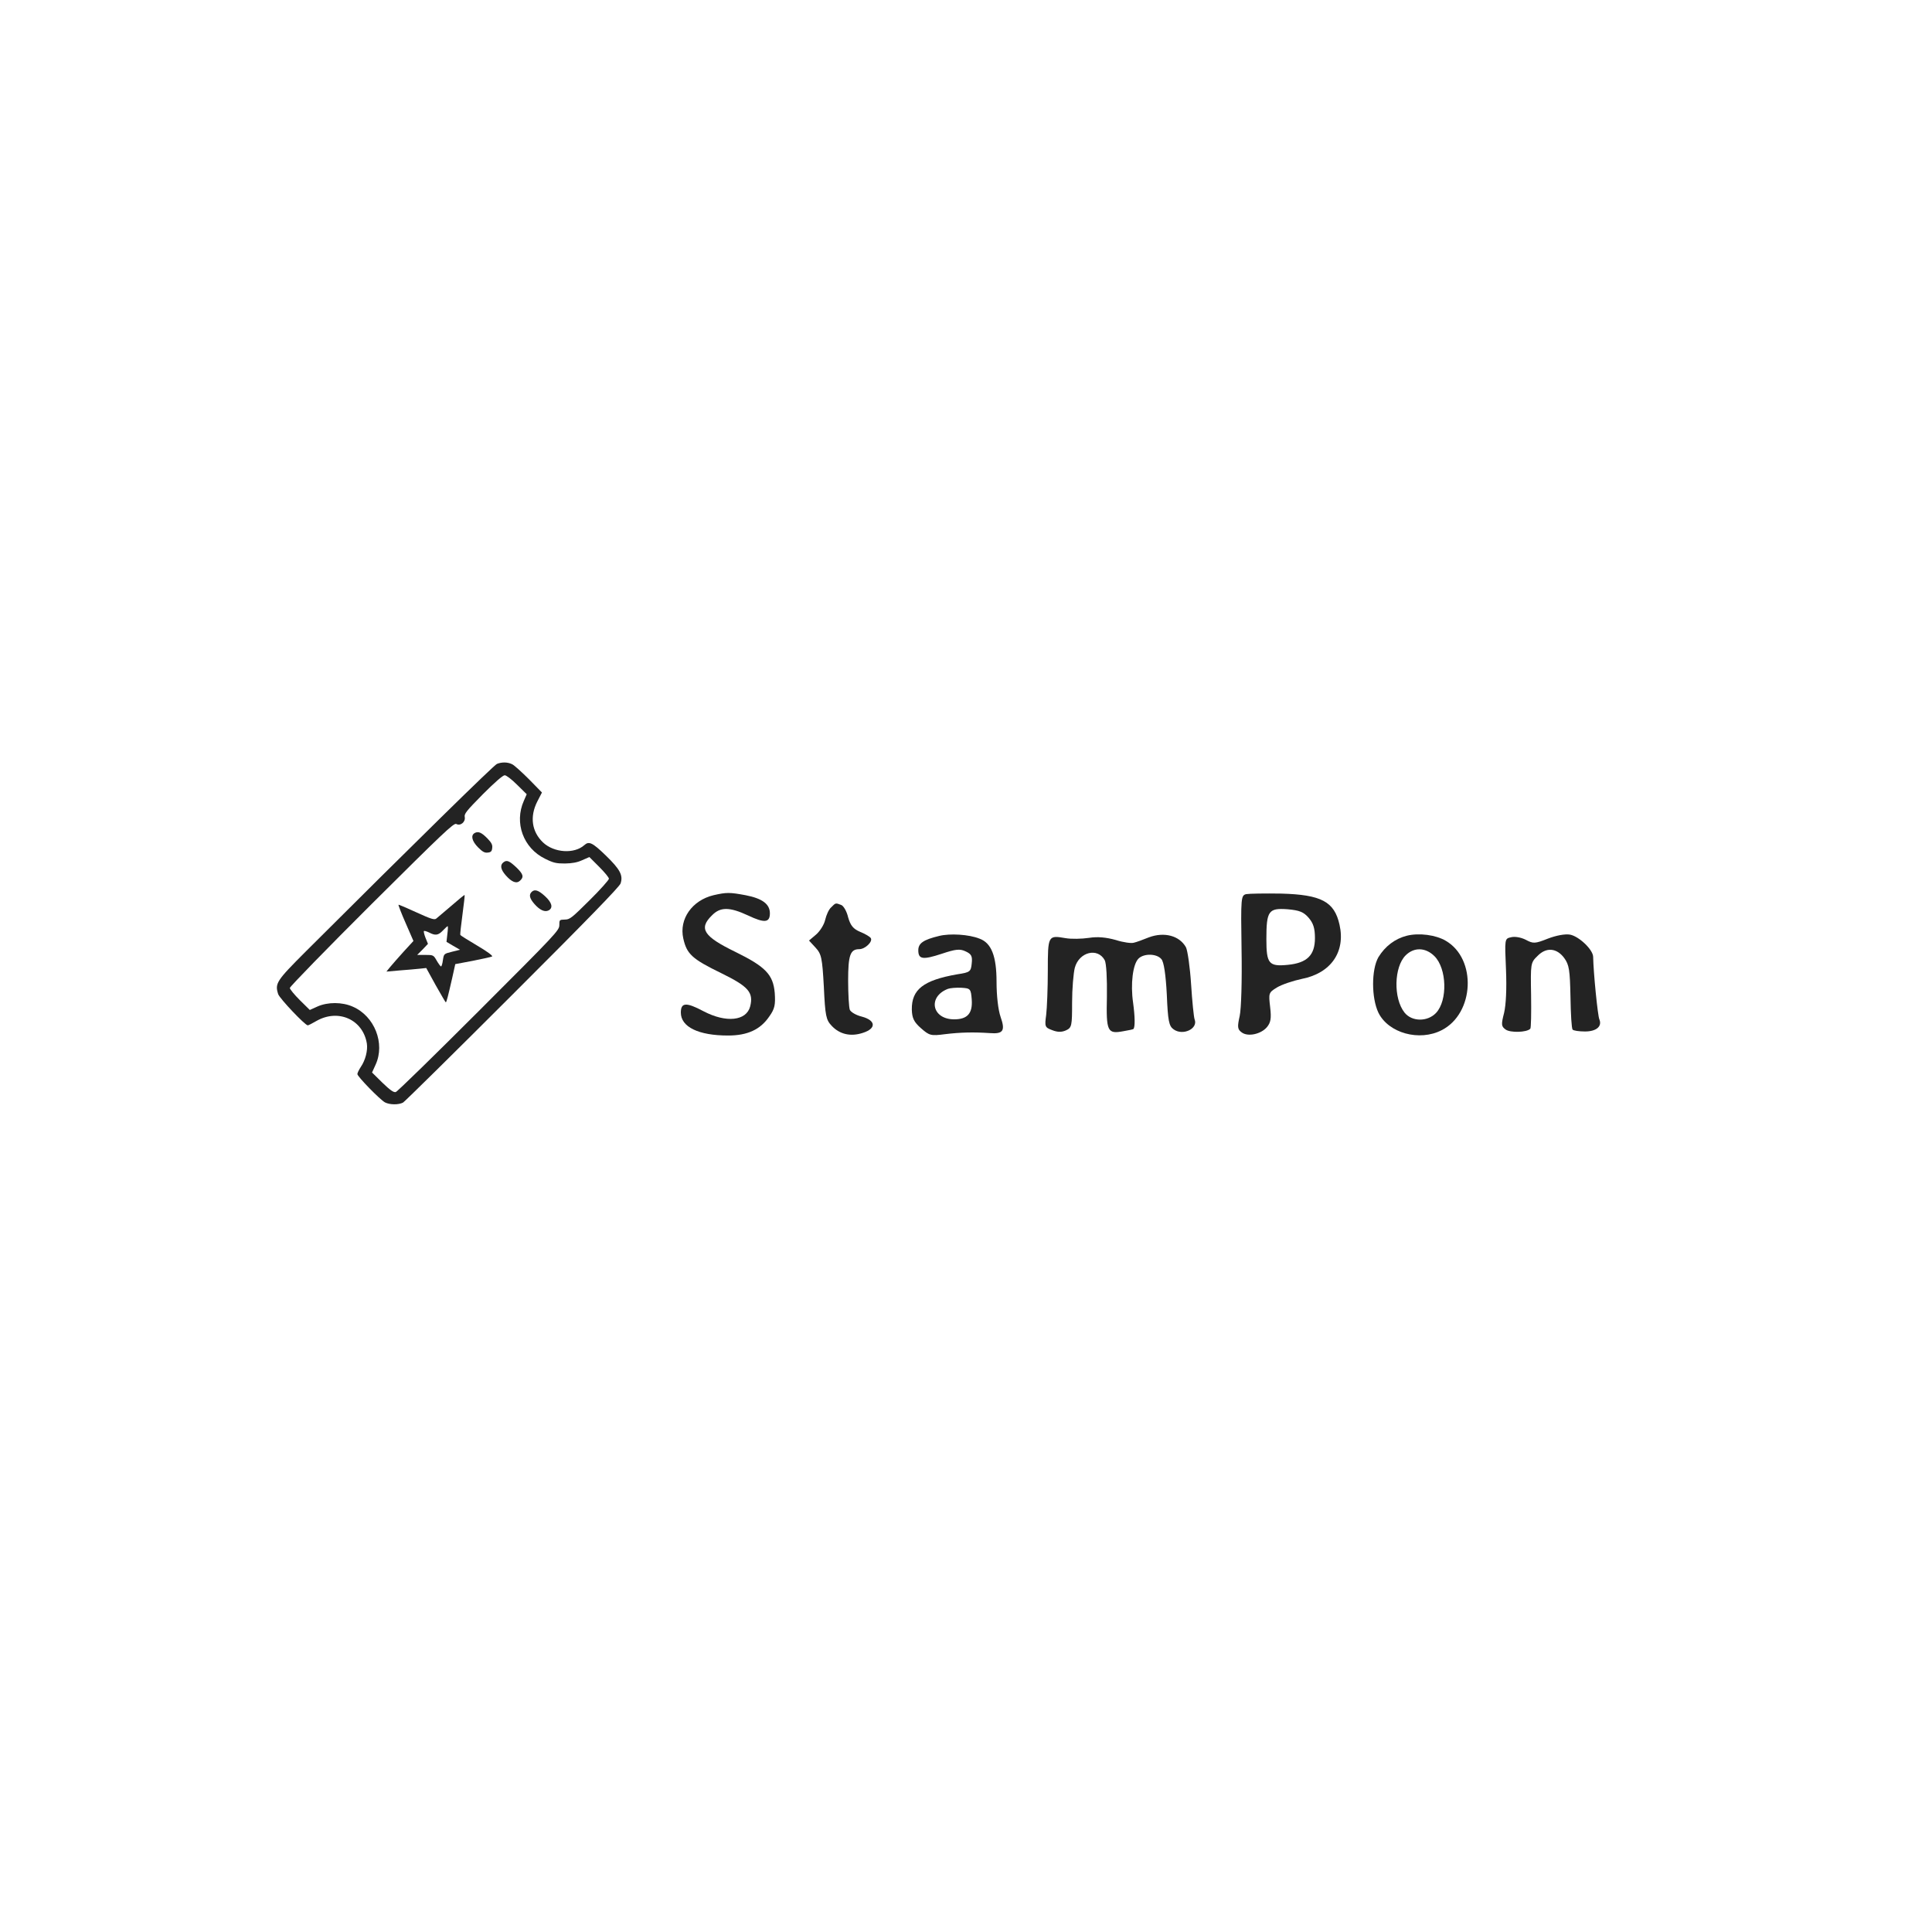
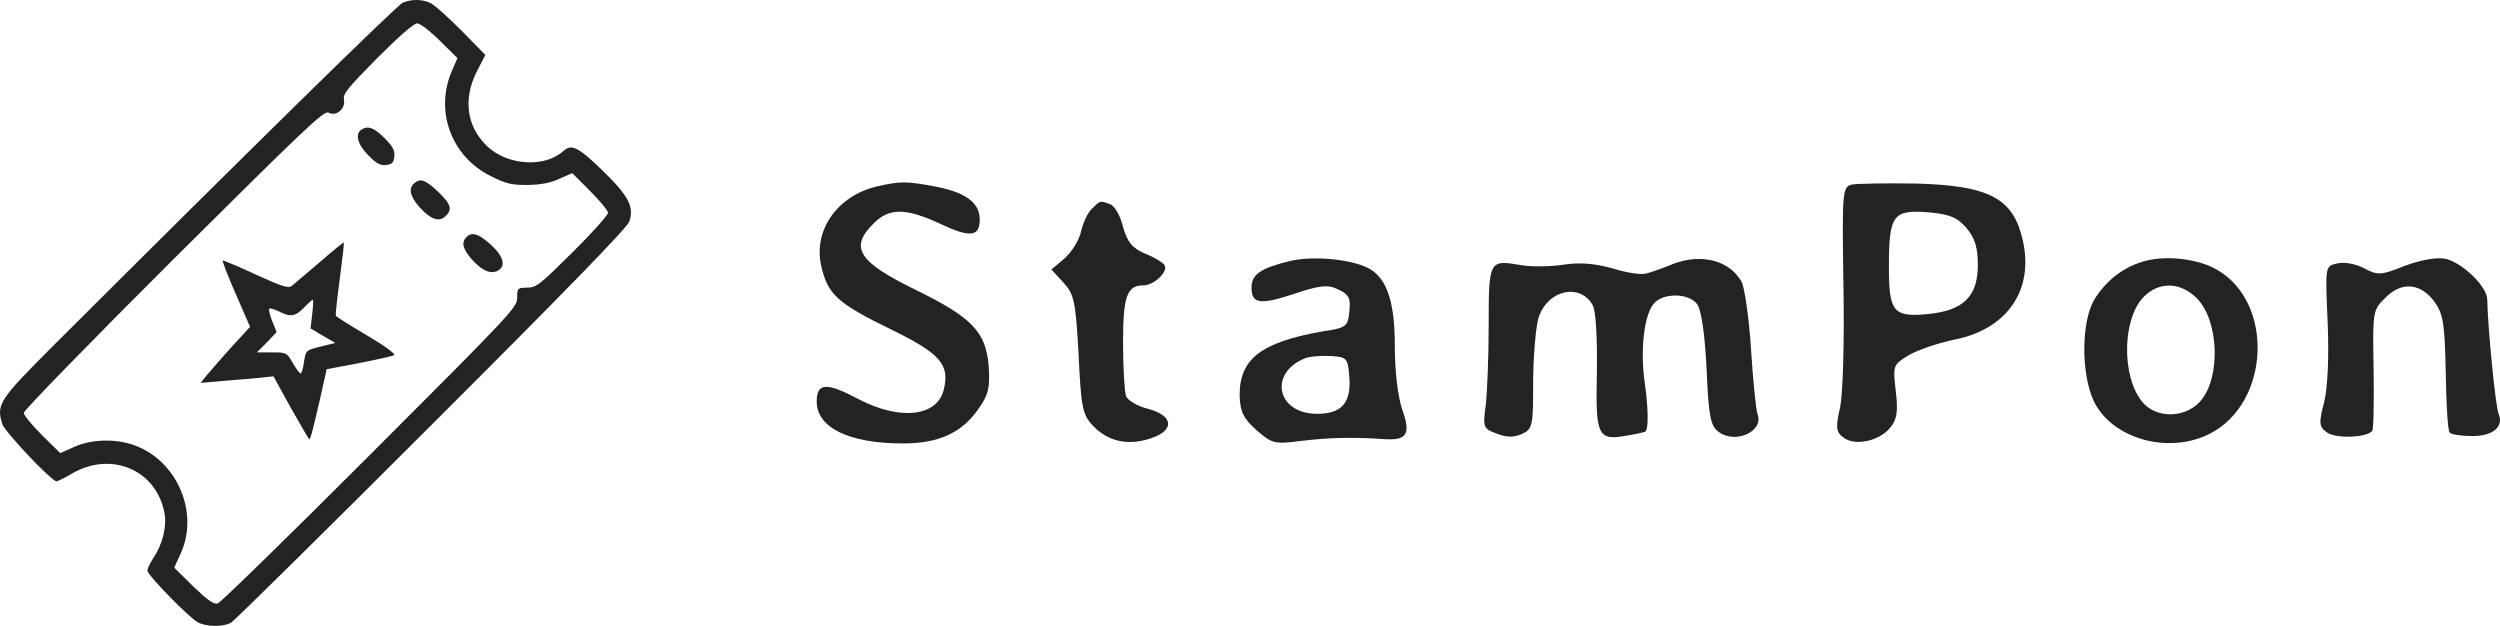
- <svg xmlns="http://www.w3.org/2000/svg" id="svg36" preserveAspectRatio="xMidYMid meet" viewBox="0 0 716 716" height="716pt" width="716pt" version="1.0">
+ <svg xmlns="http://www.w3.org/2000/svg" version="1.0" width="505.973pt" height="126.675pt" viewBox="0 0 505.973 126.675" preserveAspectRatio="xMidYMid meet" id="svg36">
  <defs id="defs40" />
-   <g id="g867" transform="matrix(0.5326834,0,0,0.5326834,-24.69465,203.1447)" style="fill:#232323;fill-opacity:1">
-     <path style="fill:#232323;fill-opacity:1;stroke:none;stroke-width:0.1" id="path6" d="m 392.1,150.1 c -2.1,0.8 -57.5,55.2 -132.8,130.3 -20.7,20.7 -21.8,22.4 -19.4,29.9 1.1,3.1 18.7,21.7 20.6,21.7 0.4,0 3.2,-1.4 6.1,-3.1 15.2,-8.6 32.3,-0.9 35,15.8 0.7,4.8 -1,11.5 -4.2,16.2 -1.3,2 -2.4,4.2 -2.4,5 0,1.7 15.7,17.8 19.2,19.7 3.3,1.7 9.5,1.8 12.6,0.1 1.3,-0.8 35.6,-34.6 76.2,-75.2 52.6,-52.5 74.3,-74.9 75.1,-77.2 1.9,-5.7 -0.3,-9.8 -10.4,-19.6 -9.2,-8.9 -11.6,-10 -14.8,-7.1 -7,6.3 -21.1,5.4 -28.8,-1.9 -7.8,-7.5 -9.3,-17.9 -3.9,-28.5 l 3.2,-6.2 -8.9,-9.1 c -5,-5 -10.2,-9.7 -11.7,-10.5 -3.1,-1.6 -7.2,-1.7 -10.7,-0.3 z m 14,14.5 6.7,6.6 -2,4.6 c -6.8,15.3 -0.4,32.9 14.8,40.3 5.8,2.9 7.8,3.3 13.8,3.3 5,-0.1 8.5,-0.7 12,-2.3 l 5,-2.2 6.8,6.8 c 3.7,3.7 6.8,7.4 6.8,8.3 0,0.8 -6,7.6 -13.4,14.9 -12.5,12.4 -13.8,13.5 -17.3,13.5 -3.7,0.1 -3.8,0.2 -3.8,3.8 0,3.7 -1.9,5.7 -55.9,59.7 -30.8,30.8 -56.8,56.2 -57.9,56.5 -1.5,0.4 -3.9,-1.3 -9.3,-6.5 l -7.2,-7.1 2.5,-5.5 c 6.7,-14.7 -0.7,-33.7 -15.9,-40.3 -7.4,-3.3 -17.4,-3.3 -24.6,-0.1 l -5.3,2.4 -7,-6.9 c -3.8,-3.8 -6.9,-7.6 -6.9,-8.4 0,-0.9 25.6,-27.2 56.9,-58.4 49.7,-49.4 57.2,-56.6 58.9,-55.7 2.9,1.6 6.5,-1.4 5.9,-4.8 -0.5,-2.3 1.1,-4.2 12.6,-15.9 8.1,-8.1 13.9,-13.2 15.2,-13.2 1.1,0 4.9,2.9 8.6,6.6 z" />
-     <path style="fill:#232323;fill-opacity:1;stroke:none;stroke-width:0.1" id="path8" d="m 376.6,198.2 c -2.9,1.6 -1.9,5.7 2.4,10 3,3 4.5,3.9 6.7,3.6 2.2,-0.2 2.9,-0.9 3.1,-3.2 0.3,-2.2 -0.5,-3.7 -3.3,-6.6 -4.1,-4.2 -6.4,-5.2 -8.9,-3.8 z" />
-     <path style="fill:#232323;fill-opacity:1;stroke:none;stroke-width:0.1" id="path10" d="m 396.7,218.5 c -2.6,1.9 -2.1,5 1.5,9.1 4.2,4.8 7.5,6 9.9,3.8 2.9,-2.6 2.3,-4.6 -2.3,-9.1 -5.1,-4.8 -6.8,-5.5 -9.1,-3.8 z" />
-     <path style="fill:#232323;fill-opacity:1;stroke:none;stroke-width:0.1" id="path12" d="m 416.2,239.2 c -2,2 -1.4,4.5 2,8.4 3.8,4.3 7.2,5.8 9.9,4.4 3.2,-1.8 2.3,-5.4 -2.6,-9.9 -4.6,-4.2 -7.2,-5 -9.3,-2.9 z" />
-     <path style="fill:#232323;fill-opacity:1;stroke:none;stroke-width:0.1" id="path14" d="m 360.4,248.8 c -5,4.2 -9.7,8.3 -10.5,8.9 -1.3,1.1 -3.7,0.3 -13.8,-4.3 -6.7,-3.1 -12.4,-5.5 -12.5,-5.3 -0.2,0.2 2,6 5,12.8 l 5.4,12.4 -6.8,7.4 c -3.7,4.1 -7.9,8.9 -9.4,10.7 l -2.6,3.2 9.1,-0.8 c 5.1,-0.4 11.3,-0.9 13.9,-1.2 l 4.7,-0.5 6.6,12 c 3.7,6.5 6.8,11.9 7,11.9 0.5,0 1.6,-4.4 4.5,-17.1 l 2.1,-9.5 12.2,-2.3 c 6.7,-1.3 12.8,-2.7 13.4,-3 0.8,-0.4 -3.4,-3.5 -10.2,-7.5 -6.4,-3.8 -11.7,-7.1 -11.9,-7.5 -0.2,-0.3 0.5,-6.7 1.5,-14.1 1,-7.4 1.7,-13.6 1.5,-13.7 -0.1,-0.2 -4.3,3.2 -9.2,7.5 z m -2.8,19.7 -0.6,5.4 4.7,2.8 4.7,2.7 -5.6,1.4 c -5.6,1.4 -5.6,1.4 -6.3,5.8 -0.3,2.4 -0.9,4.4 -1.3,4.4 -0.4,0 -1.7,-1.8 -3,-4 -2.2,-3.9 -2.4,-4 -7.9,-4 h -5.7 l 3.8,-3.8 3.7,-3.9 -1.7,-4.2 c -0.9,-2.3 -1.4,-4.4 -1.1,-4.7 0.3,-0.3 1.9,0.2 3.6,1 4.3,2.3 6.4,2 9.6,-1.4 1.6,-1.7 3.1,-3 3.3,-3 0.3,0 0.2,2.5 -0.2,5.5 z" />
+   <g style="fill:#232323;fill-opacity:1" transform="matrix(0.5326834,0,0,0.5326834,-127.3087,-79.43375)" id="g867">
+     <path d="m 392.1,150.1 c -2.1,0.8 -57.5,55.2 -132.8,130.3 -20.7,20.7 -21.8,22.4 -19.4,29.9 1.1,3.1 18.7,21.7 20.6,21.7 0.4,0 3.2,-1.4 6.1,-3.1 15.2,-8.6 32.3,-0.9 35,15.8 0.7,4.8 -1,11.5 -4.2,16.2 -1.3,2 -2.4,4.2 -2.4,5 0,1.7 15.7,17.8 19.2,19.7 3.3,1.7 9.5,1.8 12.6,0.1 1.3,-0.8 35.6,-34.6 76.2,-75.2 52.6,-52.5 74.3,-74.9 75.1,-77.2 1.9,-5.7 -0.3,-9.8 -10.4,-19.6 -9.2,-8.9 -11.6,-10 -14.8,-7.1 -7,6.3 -21.1,5.4 -28.8,-1.9 -7.8,-7.5 -9.3,-17.9 -3.9,-28.5 l 3.2,-6.2 -8.9,-9.1 c -5,-5 -10.2,-9.7 -11.7,-10.5 -3.1,-1.6 -7.2,-1.7 -10.7,-0.3 z m 14,14.5 6.7,6.6 -2,4.6 c -6.8,15.3 -0.4,32.9 14.8,40.3 5.8,2.9 7.8,3.3 13.8,3.3 5,-0.1 8.5,-0.7 12,-2.3 l 5,-2.2 6.8,6.8 c 3.7,3.7 6.8,7.4 6.8,8.3 0,0.8 -6,7.6 -13.4,14.9 -12.5,12.4 -13.8,13.5 -17.3,13.5 -3.7,0.1 -3.8,0.2 -3.8,3.8 0,3.7 -1.9,5.7 -55.9,59.7 -30.8,30.8 -56.8,56.2 -57.9,56.5 -1.5,0.4 -3.9,-1.3 -9.3,-6.5 l -7.2,-7.1 2.5,-5.5 c 6.7,-14.7 -0.7,-33.7 -15.9,-40.3 -7.4,-3.3 -17.4,-3.3 -24.6,-0.1 l -5.3,2.4 -7,-6.9 c -3.8,-3.8 -6.9,-7.6 -6.9,-8.4 0,-0.9 25.6,-27.2 56.9,-58.4 49.7,-49.4 57.2,-56.6 58.9,-55.7 2.9,1.6 6.5,-1.4 5.9,-4.8 -0.5,-2.3 1.1,-4.2 12.6,-15.9 8.1,-8.1 13.9,-13.2 15.2,-13.2 1.1,0 4.9,2.9 8.6,6.6 z" id="path6" style="fill:#232323;fill-opacity:1;stroke:none;stroke-width:0.1" />
+     <path d="m 376.6,198.2 c -2.9,1.6 -1.9,5.7 2.4,10 3,3 4.5,3.9 6.7,3.6 2.2,-0.2 2.9,-0.9 3.1,-3.2 0.3,-2.2 -0.5,-3.7 -3.3,-6.6 -4.1,-4.2 -6.4,-5.2 -8.9,-3.8 z" id="path8" style="fill:#232323;fill-opacity:1;stroke:none;stroke-width:0.1" />
+     <path d="m 396.7,218.5 c -2.6,1.9 -2.1,5 1.5,9.1 4.2,4.8 7.5,6 9.9,3.8 2.9,-2.6 2.3,-4.6 -2.3,-9.1 -5.1,-4.8 -6.8,-5.5 -9.1,-3.8 z" id="path10" style="fill:#232323;fill-opacity:1;stroke:none;stroke-width:0.1" />
+     <path d="m 416.2,239.2 c -2,2 -1.4,4.5 2,8.4 3.8,4.3 7.2,5.8 9.9,4.4 3.2,-1.8 2.3,-5.4 -2.6,-9.9 -4.6,-4.2 -7.2,-5 -9.3,-2.9 z" id="path12" style="fill:#232323;fill-opacity:1;stroke:none;stroke-width:0.1" />
+     <path d="m 360.4,248.8 c -5,4.2 -9.7,8.3 -10.5,8.9 -1.3,1.1 -3.7,0.3 -13.8,-4.3 -6.7,-3.1 -12.4,-5.5 -12.5,-5.3 -0.2,0.2 2,6 5,12.8 l 5.4,12.4 -6.8,7.4 c -3.7,4.1 -7.9,8.9 -9.4,10.7 l -2.6,3.2 9.1,-0.8 c 5.1,-0.4 11.3,-0.9 13.9,-1.2 l 4.7,-0.5 6.6,12 c 3.7,6.5 6.8,11.9 7,11.9 0.5,0 1.6,-4.4 4.5,-17.1 l 2.1,-9.5 12.2,-2.3 c 6.7,-1.3 12.8,-2.7 13.4,-3 0.8,-0.4 -3.4,-3.5 -10.2,-7.5 -6.4,-3.8 -11.7,-7.1 -11.9,-7.5 -0.2,-0.3 0.5,-6.7 1.5,-14.1 1,-7.4 1.7,-13.6 1.5,-13.7 -0.1,-0.2 -4.3,3.2 -9.2,7.5 z m -2.8,19.7 -0.6,5.4 4.7,2.8 4.7,2.7 -5.6,1.4 c -5.6,1.4 -5.6,1.4 -6.3,5.8 -0.3,2.4 -0.9,4.4 -1.3,4.4 -0.4,0 -1.7,-1.8 -3,-4 -2.2,-3.9 -2.4,-4 -7.9,-4 h -5.7 l 3.8,-3.8 3.7,-3.9 -1.7,-4.2 c -0.9,-2.3 -1.4,-4.4 -1.1,-4.7 0.3,-0.3 1.9,0.2 3.6,1 4.3,2.3 6.4,2 9.6,-1.4 1.6,-1.7 3.1,-3 3.3,-3 0.3,0 0.2,2.5 -0.2,5.5 z" id="path14" style="fill:#232323;fill-opacity:1;stroke:none;stroke-width:0.1" />
  </g>
-   <path d="m 264.42,331.766 c -7.9,1.9 -12.8,8.8 -11.2,16 1.3,5.8 3.2,7.6 14.1,12.9 10,4.9 12,7.1 10.7,12.3 -1.4,5.4 -8.9,6.2 -17.3,1.8 -6.4,-3.4 -8.4,-3.3 -8.4,0.5 0,5.3 6.5,8.5 17.5,8.5 7.2,0 12,-2.2 15.3,-7.1 2,-2.8 2.3,-4.3 2,-8.7 -0.6,-6.8 -3.4,-9.7 -14.6,-15.2 -11.7,-5.7 -13.7,-8.6 -8.7,-13.5 3.1,-3.2 6.5,-3.2 13.4,0 6.1,2.9 8.1,2.7 8.1,-0.8 0,-3.4 -2.8,-5.5 -9,-6.7 -5.9,-1.1 -7.1,-1.1 -11.9,0 z" id="path16" style="fill:#232323;fill-opacity:1;stroke:none;stroke-width:0.1" />
-   <path d="m 461.82,331.366 c -1.9,0.5 -2,1.2 -1.7,20.5 0.2,11.3 -0.1,22 -0.7,24.7 -0.9,4 -0.8,4.9 0.7,6 2.3,1.8 7.2,0.7 9.4,-1.9 1.4,-1.7 1.7,-3.2 1.2,-7.4 -0.6,-5.2 -0.6,-5.4 2.5,-7.3 1.8,-1.1 6,-2.5 9.3,-3.2 10.7,-2.1 16.2,-10 13.9,-20.1 -1.9,-8.5 -6.7,-11.1 -21.6,-11.5 -6,-0.1 -11.9,0 -13,0.2 z m 23.2,8.8 c 1.7,2 2.3,3.9 2.3,7.5 0,6.3 -2.9,9.2 -10,9.9 -7.1,0.7 -8,-0.4 -8,-9.5 0,-10.5 0.8,-11.6 7.8,-11.1 4.5,0.4 6,1 7.9,3.2 z" id="path18" style="fill:#232323;fill-opacity:1;stroke:none;stroke-width:0.1" />
-   <path d="m 308.02,336.266 c -0.9,0.8 -1.8,2.9 -2.2,4.6 -0.4,1.8 -1.9,4.2 -3.4,5.5 l -2.6,2.2 2.4,2.6 c 2.2,2.4 2.5,3.7 3.1,14.6 0.5,10.7 0.8,12.2 2.9,14.4 3,3.2 7.1,4.1 11.6,2.6 5,-1.6 4.8,-4.6 -0.4,-6 -2.1,-0.5 -4.2,-1.7 -4.5,-2.6 -0.3,-0.9 -0.6,-5.7 -0.6,-10.8 0,-9.4 0.8,-11.6 4.1,-11.6 2.2,0 5.1,-2.8 4.3,-4.1 -0.3,-0.5 -2.1,-1.6 -3.9,-2.3 -2.6,-1.1 -3.6,-2.3 -4.5,-5.4 -0.5,-2.2 -1.7,-4.3 -2.6,-4.6 -2.1,-0.8 -2,-0.8 -3.7,0.9 z" id="path20" style="fill:#232323;fill-opacity:1;stroke:none;stroke-width:0.1" />
-   <path d="m 348.02,346.866 c -5.8,1.4 -7.7,2.7 -7.7,5.3 0,3.4 1.7,3.6 8.7,1.3 5.1,-1.7 6.7,-1.9 8.8,-0.9 2.2,1 2.6,1.8 2.3,4.5 -0.3,3 -0.6,3.3 -5.3,4 -12.6,2.2 -17,5.6 -16.9,13.1 0.1,3.2 0.8,4.6 3.4,6.9 3.1,2.7 3.6,2.9 8.9,2.2 5.8,-0.7 10.6,-0.8 16.6,-0.4 5,0.4 5.8,-0.9 4,-6 -0.9,-2.6 -1.5,-7.8 -1.5,-13 0,-9.5 -1.9,-14.4 -6.3,-16 -4,-1.6 -11,-2 -15,-1 z m 12.1,23.5 c 0.4,5.2 -1.6,7.4 -6.5,7.4 -8.3,0 -9.9,-8.4 -2.3,-11.3 0.8,-0.3 3.1,-0.5 5,-0.4 3.3,0.2 3.5,0.4 3.8,4.3 z" id="path22" style="fill:#232323;fill-opacity:1;stroke:none;stroke-width:0.1" />
-   <path d="m 425.82,347.366 c -2.2,0.9 -4.7,1.8 -5.6,2 -0.9,0.3 -3.9,-0.1 -6.7,-1 -3.6,-1 -6.7,-1.3 -9.9,-0.8 -2.7,0.4 -6.6,0.5 -8.8,0.1 -6.4,-1.1 -6.5,-1 -6.5,12.1 0,6.4 -0.3,13.8 -0.6,16.3 -0.6,4.4 -0.5,4.7 2.2,5.7 2,0.8 3.5,0.8 5.1,0.1 2.2,-1 2.3,-1.7 2.3,-10.3 0,-5.1 0.5,-10.9 1,-12.9 1.6,-5.9 8.5,-7.6 11.1,-2.8 0.6,1.2 0.9,6.8 0.8,13.5 -0.3,13 0.2,13.9 6.1,12.8 1.9,-0.3 3.6,-0.7 3.7,-0.8 0.7,-0.6 0.6,-4.7 -0.1,-9.8 -1,-6.9 -0.1,-14.2 2,-16.3 2,-2 6.8,-1.9 8.5,0.2 0.9,1 1.6,5.6 2,13.1 0.4,9.8 0.8,11.7 2.5,12.9 3.4,2.5 9.2,-0.2 7.8,-3.7 -0.3,-0.8 -0.9,-6.7 -1.3,-13 -0.4,-6.3 -1.3,-12.5 -1.9,-13.7 -2.4,-4.3 -8,-5.8 -13.7,-3.7 z" id="path24" style="fill:#232323;fill-opacity:1;stroke:none;stroke-width:0.1" />
-   <path d="m 521.42,346.766 c -4.4,1.1 -8.1,3.9 -10.6,8 -2.6,4.6 -2.6,15 0,20.5 3.7,7.6 15.2,10.8 23.5,6.5 12.1,-6.2 13,-26.4 1.5,-33.1 -3.7,-2.2 -9.9,-3 -14.4,-1.9 z m 10.2,7.6 c 4.6,4.6 4.9,16.4 0.6,21 -3.2,3.4 -9,3.3 -11.7,-0.1 -4.2,-5.3 -3.9,-16.9 0.4,-21.2 3.1,-3.1 7.4,-3 10.7,0.3 z" id="path26" style="fill:#232323;fill-opacity:1;stroke:none;stroke-width:0.1" />
-   <path d="m 573.62,347.866 c -4.8,1.9 -5.4,1.9 -8.2,0.4 -1.8,-0.9 -4.1,-1.3 -5.5,-0.9 -2.3,0.5 -2.3,0.6 -1.8,11.9 0.3,7.2 0,13.1 -0.7,16.1 -1.1,4.3 -1.1,5 0.6,6.2 1.7,1.2 7.7,1.1 9.1,-0.3 0.3,-0.2 0.4,-5.9 0.3,-12.5 -0.2,-11.7 -0.2,-12 2.4,-14.5 3.2,-3.3 7.1,-3 9.9,0.8 1.8,2.5 2.1,4.4 2.3,14.4 0.1,6.3 0.4,11.7 0.8,12.1 0.3,0.4 2.4,0.7 4.6,0.7 4.2,0 6.4,-1.9 5.3,-4.5 -0.6,-1.3 -2.2,-17.3 -2.3,-23.2 -0.1,-2.7 -5.3,-7.6 -8.6,-8.2 -1.8,-0.3 -5.1,0.3 -8.2,1.5 z" id="path28" style="fill:#232323;fill-opacity:1;stroke:none;stroke-width:0.1" />
+   <g transform="translate(-87.0276,-294.0158)" id="g864">
+     <path d="m 264.42,331.766 c -7.9,1.9 -12.8,8.8 -11.2,16 1.3,5.8 3.2,7.6 14.1,12.9 10,4.9 12,7.1 10.7,12.3 -1.4,5.4 -8.9,6.2 -17.3,1.8 -6.4,-3.4 -8.4,-3.3 -8.4,0.5 0,5.3 6.5,8.5 17.5,8.5 7.2,0 12,-2.2 15.3,-7.1 2,-2.8 2.3,-4.3 2,-8.7 -0.6,-6.8 -3.4,-9.7 -14.6,-15.2 -11.7,-5.7 -13.7,-8.6 -8.7,-13.5 3.1,-3.2 6.5,-3.2 13.4,0 6.1,2.9 8.1,2.7 8.1,-0.8 0,-3.4 -2.8,-5.5 -9,-6.7 -5.9,-1.1 -7.1,-1.1 -11.9,0 z" id="path16" style="fill:#232323;fill-opacity:1;stroke:none;stroke-width:0.1" />
+     <path d="m 461.82,331.366 c -1.9,0.5 -2,1.2 -1.7,20.5 0.2,11.3 -0.1,22 -0.7,24.7 -0.9,4 -0.8,4.9 0.7,6 2.3,1.8 7.2,0.7 9.4,-1.9 1.4,-1.7 1.7,-3.2 1.2,-7.4 -0.6,-5.2 -0.6,-5.4 2.5,-7.3 1.8,-1.1 6,-2.5 9.3,-3.2 10.7,-2.1 16.2,-10 13.9,-20.1 -1.9,-8.5 -6.7,-11.1 -21.6,-11.5 -6,-0.1 -11.9,0 -13,0.2 z m 23.2,8.8 c 1.7,2 2.3,3.9 2.3,7.5 0,6.3 -2.9,9.2 -10,9.9 -7.1,0.7 -8,-0.4 -8,-9.5 0,-10.5 0.8,-11.6 7.8,-11.1 4.5,0.4 6,1 7.9,3.2 z" id="path18" style="fill:#232323;fill-opacity:1;stroke:none;stroke-width:0.1" />
+     <path d="m 308.02,336.266 c -0.9,0.8 -1.8,2.9 -2.2,4.6 -0.4,1.8 -1.9,4.2 -3.4,5.5 l -2.6,2.2 2.4,2.6 c 2.2,2.4 2.5,3.7 3.1,14.6 0.5,10.7 0.8,12.2 2.9,14.4 3,3.2 7.1,4.1 11.6,2.6 5,-1.6 4.8,-4.6 -0.4,-6 -2.1,-0.5 -4.2,-1.7 -4.5,-2.6 -0.3,-0.9 -0.6,-5.7 -0.6,-10.8 0,-9.4 0.8,-11.6 4.1,-11.6 2.2,0 5.1,-2.8 4.3,-4.1 -0.3,-0.5 -2.1,-1.6 -3.9,-2.3 -2.6,-1.1 -3.6,-2.3 -4.5,-5.4 -0.5,-2.2 -1.7,-4.3 -2.6,-4.6 -2.1,-0.8 -2,-0.8 -3.7,0.9 z" id="path20" style="fill:#232323;fill-opacity:1;stroke:none;stroke-width:0.1" />
+     <path d="m 348.02,346.866 c -5.8,1.4 -7.7,2.7 -7.7,5.3 0,3.4 1.7,3.6 8.7,1.3 5.1,-1.7 6.7,-1.9 8.8,-0.9 2.2,1 2.6,1.8 2.3,4.5 -0.3,3 -0.6,3.3 -5.3,4 -12.6,2.2 -17,5.6 -16.9,13.1 0.1,3.2 0.8,4.6 3.4,6.9 3.1,2.7 3.6,2.9 8.9,2.2 5.8,-0.7 10.6,-0.8 16.6,-0.4 5,0.4 5.8,-0.9 4,-6 -0.9,-2.6 -1.5,-7.8 -1.5,-13 0,-9.5 -1.9,-14.4 -6.3,-16 -4,-1.6 -11,-2 -15,-1 z m 12.1,23.5 c 0.4,5.2 -1.6,7.4 -6.5,7.4 -8.3,0 -9.9,-8.4 -2.3,-11.3 0.8,-0.3 3.1,-0.5 5,-0.4 3.3,0.2 3.5,0.4 3.8,4.3 z" id="path22" style="fill:#232323;fill-opacity:1;stroke:none;stroke-width:0.1" />
+     <path d="m 425.82,347.366 c -2.2,0.9 -4.7,1.8 -5.6,2 -0.9,0.3 -3.9,-0.1 -6.7,-1 -3.6,-1 -6.7,-1.3 -9.9,-0.8 -2.7,0.4 -6.6,0.5 -8.8,0.1 -6.4,-1.1 -6.5,-1 -6.5,12.1 0,6.4 -0.3,13.8 -0.6,16.3 -0.6,4.4 -0.5,4.7 2.2,5.7 2,0.8 3.5,0.8 5.1,0.1 2.2,-1 2.3,-1.7 2.3,-10.3 0,-5.1 0.5,-10.9 1,-12.9 1.6,-5.9 8.5,-7.6 11.1,-2.8 0.6,1.2 0.9,6.8 0.8,13.5 -0.3,13 0.2,13.9 6.1,12.8 1.9,-0.3 3.6,-0.7 3.7,-0.8 0.7,-0.6 0.6,-4.7 -0.1,-9.8 -1,-6.9 -0.1,-14.2 2,-16.3 2,-2 6.8,-1.9 8.5,0.2 0.9,1 1.6,5.6 2,13.1 0.4,9.8 0.8,11.7 2.5,12.9 3.4,2.5 9.2,-0.2 7.8,-3.7 -0.3,-0.8 -0.9,-6.7 -1.3,-13 -0.4,-6.3 -1.3,-12.5 -1.9,-13.7 -2.4,-4.3 -8,-5.8 -13.7,-3.7 z" id="path24" style="fill:#232323;fill-opacity:1;stroke:none;stroke-width:0.1" />
+     <path d="m 521.42,346.766 c -4.4,1.1 -8.1,3.9 -10.6,8 -2.6,4.6 -2.6,15 0,20.5 3.7,7.6 15.2,10.8 23.5,6.5 12.1,-6.2 13,-26.4 1.5,-33.1 -3.7,-2.2 -9.9,-3 -14.4,-1.9 z m 10.2,7.6 c 4.6,4.6 4.9,16.4 0.6,21 -3.2,3.4 -9,3.3 -11.7,-0.1 -4.2,-5.3 -3.9,-16.9 0.4,-21.2 3.1,-3.1 7.4,-3 10.7,0.3 z" id="path26" style="fill:#232323;fill-opacity:1;stroke:none;stroke-width:0.1" />
+     <path d="m 573.62,347.866 c -4.8,1.9 -5.4,1.9 -8.2,0.4 -1.8,-0.9 -4.1,-1.3 -5.5,-0.9 -2.3,0.5 -2.3,0.6 -1.8,11.9 0.3,7.2 0,13.1 -0.7,16.1 -1.1,4.3 -1.1,5 0.6,6.2 1.7,1.2 7.7,1.1 9.1,-0.3 0.3,-0.2 0.4,-5.9 0.3,-12.5 -0.2,-11.7 -0.2,-12 2.4,-14.5 3.2,-3.3 7.1,-3 9.9,0.8 1.8,2.5 2.1,4.4 2.3,14.4 0.1,6.3 0.4,11.7 0.8,12.1 0.3,0.4 2.4,0.7 4.6,0.7 4.2,0 6.4,-1.9 5.3,-4.5 -0.6,-1.3 -2.2,-17.3 -2.3,-23.2 -0.1,-2.7 -5.3,-7.6 -8.6,-8.2 -1.8,-0.3 -5.1,0.3 -8.2,1.5 z" id="path28" style="fill:#232323;fill-opacity:1;stroke:none;stroke-width:0.1" />
+   </g>
</svg>
